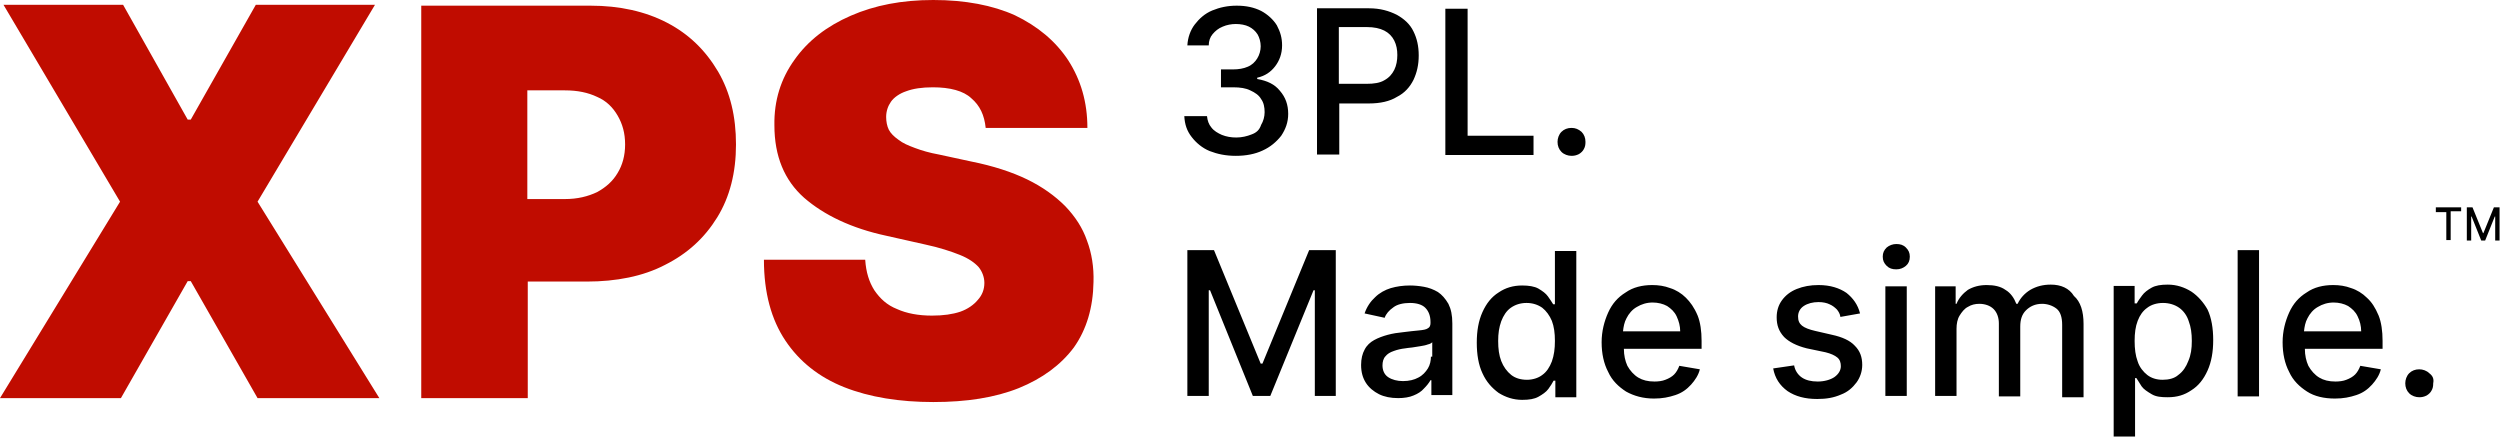
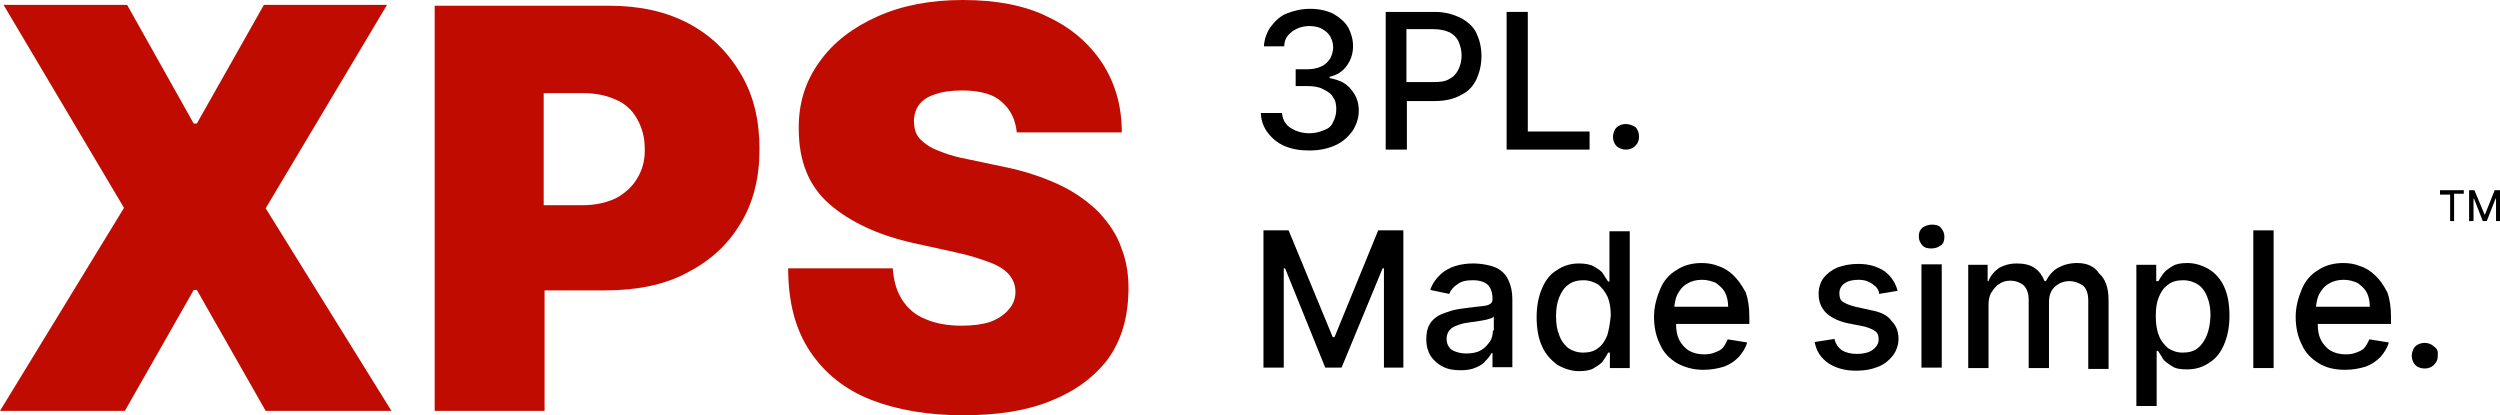
- <svg xmlns="http://www.w3.org/2000/svg" xml:space="preserve" viewBox="0 0 572.7 100" role="img">
-   <path d="M85.9 1.1H58.6L43.7 27.4H43L28.2 1.1H.8l26.7 45.1L0 91.2h27.7L43 64.4h.7L59 91.2h27.9L59 46.2zM152.8 5.2c-5-2.6-10.9-3.9-17.5-3.9H96.5v89.9h24.4V64.5h13.5c6.8 0 12.9-1.2 17.9-3.8 5.2-2.6 9.1-6.2 12-10.9s4.3-10.3 4.3-16.7c0-6.4-1.3-11.9-4.1-16.7-2.9-4.9-6.7-8.6-11.7-11.2zm-11.3 34.4c-1.1 1.9-2.7 3.3-4.7 4.4-2.1 1-4.5 1.6-7.4 1.6h-8.6V20.7h8.6c2.9 0 5.3.5 7.4 1.5 2.1.9 3.6 2.4 4.7 4.3s1.7 4 1.7 6.6c0 2.5-.6 4.7-1.7 6.5zM249 55.1c-1-2.9-2.7-5.5-5-7.9-2.3-2.3-5.2-4.4-8.7-6.1s-7.8-3.1-12.8-4.1l-7.4-1.6c-2.2-.4-3.9-.9-5.5-1.5s-2.8-1.1-3.8-1.9c-1-.7-1.8-1.5-2.2-2.3s-.6-1.9-.6-2.9c0-1.3.4-2.5 1.1-3.5s2-1.9 3.5-2.4c1.6-.6 3.6-.9 6.1-.9 3.9 0 7 .8 8.8 2.5 2 1.7 3 3.9 3.3 6.8h23.3c0-5.9-1.5-11-4.4-15.5-2.9-4.4-7-7.8-12.2-10.3-5.1-2.3-11.4-3.5-18.7-3.5-7.2 0-13.4 1.2-18.9 3.6-5.5 2.4-9.8 5.7-12.9 10.1-3.1 4.3-4.7 9.3-4.6 15 0 7.1 2.3 12.6 6.8 16.6 4.6 4 10.9 7 18.8 8.7l8.9 2c3.3.7 6 1.6 8 2.4 2 .8 3.4 1.8 4.3 2.8.8 1 1.3 2.3 1.3 3.6 0 1.5-.5 2.8-1.5 3.9-.9 1.1-2.3 2.1-4 2.7-1.8.6-3.9.9-6.5.9-3.1 0-5.8-.5-8-1.5-2.3-.9-3.9-2.4-5.2-4.3-1.2-1.9-1.9-4.1-2.1-7H175c0 7.6 1.7 13.7 4.9 18.5 3.2 4.8 7.7 8.4 13.5 10.7 5.8 2.3 12.7 3.4 20.4 3.4 7.6 0 14.1-1 19.6-3.2 5.4-2.2 9.6-5.3 12.6-9.3 2.9-4.1 4.4-9.1 4.5-15 .1-3.4-.4-6.6-1.5-9.5z" fill="#C00C00" />
-   <path d="M286.7 30.8c-1 .4-2.2.7-3.5.7-1.2 0-2.3-.2-3.3-.6-.9-.4-1.8-.9-2.4-1.7-.6-.7-.9-1.6-1-2.6h-5.2c.1 1.9.6 3.4 1.7 4.8 1 1.3 2.4 2.5 4.1 3.2 1.8.7 3.7 1.1 6 1.1s4.4-.4 6.1-1.2c1.8-.8 3.2-2 4.3-3.4 1-1.5 1.6-3.1 1.6-5 0-2.1-.6-3.8-1.9-5.3-1.2-1.5-2.9-2.3-5.2-2.7v-.3c1.8-.4 3.1-1.3 4.1-2.6 1-1.3 1.6-2.9 1.6-4.8 0-1.7-.4-3.1-1.2-4.6-.8-1.3-2.1-2.5-3.6-3.3-1.6-.8-3.4-1.2-5.6-1.2-2.1 0-3.9.4-5.6 1.1-1.7.7-3 1.9-4 3.2-1 1.3-1.6 3-1.7 4.8h4.9c0-1 .3-1.9.9-2.6.6-.7 1.3-1.3 2.3-1.7.9-.4 2-.6 3-.6 1.1 0 2.2.2 3 .6s1.5 1 2 1.8c.4.7.7 1.7.7 2.7s-.3 2-.8 2.8c-.5.8-1.2 1.5-2.2 1.9-.9.4-2.1.6-3.3.6h-2.8V20h2.8c1.6 0 2.9.2 3.9.7 1.1.5 2 1.1 2.5 2 .6.8.8 1.9.8 3 0 1-.3 2.1-.8 2.9-.4 1.2-1.1 1.8-2.2 2.2zM313.6 23.7c2.6 0 4.8-.5 6.4-1.5 1.8-.9 3-2.3 3.8-3.9.8-1.7 1.2-3.5 1.2-5.6s-.4-3.9-1.2-5.5c-.8-1.7-2.2-2.9-3.8-3.8-1.8-.9-3.8-1.5-6.4-1.5h-11.9v33.5h5.1V23.7h6.8zm-.5-17.5c1.7 0 3 .3 4 .8s1.8 1.3 2.3 2.3.7 2.1.7 3.3-.2 2.4-.7 3.4-1.2 1.8-2.3 2.4c-1 .6-2.4.8-4 .8h-6.4v-13h6.4zM351.3 31.1h-15.1V2h-5.1v33.5h20.2zM360 29.3c-.9 0-1.7.3-2.3.9-.6.6-.9 1.5-.9 2.3 0 .9.3 1.7.9 2.3.6.6 1.5.9 2.3.9.6 0 1.1-.1 1.7-.4.5-.3.9-.7 1.1-1.1.3-.5.4-1 .4-1.7 0-.9-.3-1.7-.9-2.3-.7-.6-1.4-.9-2.3-.9zM289.2 83.3h-.4l-10.7-26H272v33.4h4.9V66.5h.3l9.8 24.2h4l9.9-24.2h.3v24.2h4.8V57.3h-6.1zM329.4 66.9c-1-.6-2.1-1-3.2-1.2s-2.2-.3-3.2-.3c-1.6 0-3 .2-4.4.6-1.3.4-2.6 1.1-3.6 2.1-1 .9-1.9 2.2-2.4 3.7l4.6 1c.3-.9 1-1.7 2-2.4.9-.7 2.3-1 3.8-1 1.6 0 2.8.4 3.5 1.1.8.8 1.2 1.9 1.2 3.3v.2c0 .6-.2 1-.6 1.2-.4.3-1.1.4-2.1.5-.9.1-2.2.2-3.6.4-1.1.1-2.4.3-3.5.6s-2.2.7-3.1 1.2c-.9.5-1.7 1.2-2.2 2.2-.5.9-.8 2.1-.8 3.5 0 1.7.4 3 1.1 4.1.7 1.1 1.8 2 3 2.6 1.2.6 2.7.9 4.4.9 1.3 0 2.6-.2 3.5-.6 1-.4 1.8-.9 2.4-1.6.6-.6 1.1-1.2 1.5-1.9h.2v3.4h4.8V74.1c0-1.9-.3-3.3-.9-4.5-.7-1.2-1.5-2.1-2.4-2.7zm-1.6 14.7c0 1-.2 2-.7 2.8s-1.2 1.6-2.2 2.1c-.9.5-2.1.8-3.5.8-1.3 0-2.5-.3-3.4-.9-.9-.6-1.3-1.6-1.3-2.7 0-.8.2-1.6.7-2.1.4-.5 1-.9 1.9-1.2.8-.3 1.7-.5 2.6-.6.4-.1.9-.1 1.6-.2.6-.1 1.2-.2 1.9-.3.6-.1 1.2-.2 1.7-.4.5-.1.8-.3 1-.5v3.3h-.3zM356.1 69.7h-.3c-.3-.5-.7-1.1-1.2-1.8s-1.2-1.2-2.2-1.8c-.9-.5-2.2-.7-3.7-.7-2 0-3.8.5-5.4 1.6-1.6 1-2.8 2.5-3.7 4.5-.9 2-1.3 4.3-1.3 7s.4 5.1 1.3 7c.9 2 2.2 3.4 3.7 4.5 1.6 1 3.4 1.6 5.4 1.6 1.6 0 2.8-.2 3.7-.7.9-.5 1.8-1.1 2.3-1.8s.9-1.3 1.2-1.9h.4V91h4.8V57.5h-4.9v12.2h-.1zm-.6 13.1c-.5 1.3-1.2 2.4-2.2 3.1-.9.7-2.2 1.1-3.5 1.1-1.5 0-2.7-.4-3.6-1.1-1-.8-1.8-1.9-2.3-3.2-.5-1.3-.7-2.8-.7-4.6 0-1.7.2-3.1.7-4.5.5-1.3 1.2-2.4 2.2-3.1s2.2-1.1 3.6-1.1 2.6.4 3.6 1.1c.9.7 1.7 1.8 2.2 3 .5 1.3.7 2.8.7 4.6 0 1.8-.2 3.3-.7 4.7zM386.2 68.2c-1-1-2.3-1.8-3.6-2.2-1.3-.5-2.7-.7-4.1-.7-2.3 0-4.4.5-6.1 1.7-1.8 1.1-3.1 2.6-4 4.6-.9 2-1.5 4.3-1.5 6.8 0 2.6.5 4.9 1.5 6.8.9 2 2.4 3.4 4.1 4.5 1.8 1 3.9 1.6 6.4 1.6 1.9 0 3.4-.3 4.9-.8 1.5-.5 2.6-1.3 3.6-2.4.9-1 1.7-2.2 2-3.5l-4.7-.8c-.3.8-.7 1.5-1.2 2s-1.2.9-2 1.2c-.7.3-1.7.4-2.5.4-1.5 0-2.7-.3-3.7-.9-1-.6-1.9-1.6-2.5-2.7-.5-1.1-.8-2.4-.8-3.9h17.8v-1.8c0-2.3-.3-4.3-.9-5.8-.8-1.9-1.7-3.1-2.7-4.1zm-14.4 7.7c.1-1 .3-2.1.8-3 .5-1 1.3-2 2.4-2.6 1-.6 2.2-1 3.6-1 1.2 0 2.4.3 3.3.8.9.6 1.7 1.3 2.2 2.4s.8 2.2.8 3.4h-13.1zM419.7 76.7l-3.9-.9c-1.3-.3-2.4-.7-3-1.2-.6-.5-.9-1.1-.9-2.1 0-.9.4-1.8 1.3-2.4.9-.6 2.1-.9 3.4-.9 1 0 1.9.2 2.5.5.7.3 1.2.7 1.7 1.2.4.5.7 1 .8 1.7l4.5-.8c-.5-2-1.6-3.5-3.1-4.7-1.6-1.1-3.7-1.8-6.4-1.8-1.9 0-3.5.3-5 .9-1.5.6-2.6 1.5-3.4 2.6s-1.2 2.4-1.2 3.9c0 1.8.5 3.2 1.7 4.5 1.1 1.1 2.8 2 5.2 2.6l4.3.9c1.2.3 2.1.7 2.7 1.2.6.5.8 1.2.8 2 0 .9-.5 1.8-1.5 2.5-.9.6-2.3 1-3.8 1s-2.7-.3-3.6-.9c-.9-.6-1.6-1.6-1.8-2.8l-4.8.7c.4 2.2 1.5 3.9 3.3 5.2 1.8 1.2 4 1.8 6.8 1.8 2.1 0 3.8-.3 5.4-1 1.6-.6 2.7-1.6 3.6-2.8.8-1.1 1.3-2.5 1.3-4 0-1.8-.5-3.2-1.7-4.4-1.1-1.2-2.9-2-5.2-2.5zM434.4 55.9c-.8 0-1.6.3-2.2.8-.6.6-.9 1.2-.9 2.1s.3 1.5.9 2.1c.6.6 1.3.8 2.2.8s1.6-.3 2.2-.8c.6-.5.9-1.2.9-2.1s-.3-1.5-.9-2.1c-.6-.6-1.3-.8-2.2-.8zM431.9 65.6h4.9v25.1h-4.9zM469.8 65.2c-1.8 0-3.3.4-4.7 1.2-1.3.8-2.3 1.9-2.9 3.2h-.3c-.5-1.3-1.3-2.5-2.5-3.2-1.1-.8-2.6-1.1-4.3-1.1-1.7 0-3.1.4-4.3 1.1-1.1.8-2.1 1.9-2.6 3.2h-.2v-4h-4.7v25.1h4.9V75.3c0-1.1.2-2.2.7-3 .5-.8 1.1-1.6 1.9-2 .8-.5 1.7-.7 2.6-.7 1.3 0 2.5.4 3.3 1.2s1.2 2 1.2 3.3v16.7h4.9v-16c0-1.6.4-2.8 1.3-3.7.9-.9 2.1-1.5 3.7-1.5 1.2 0 2.4.4 3.3 1.1.9.7 1.3 2 1.3 3.7V91h4.9V74.2c0-2.9-.7-5.1-2.2-6.4-1.1-1.8-3-2.6-5.3-2.6zM502 66.8c-1.6-1-3.4-1.6-5.4-1.6-1.6 0-2.8.2-3.7.7-.9.5-1.7 1.1-2.2 1.8-.5.7-.9 1.2-1.2 1.8h-.5v-4h-4.8V100h4.9V86.6h.3c.3.5.7 1.1 1.2 1.9.5.7 1.3 1.2 2.3 1.8s2.2.7 3.7.7c2.1 0 3.8-.5 5.4-1.6 1.6-1 2.8-2.5 3.7-4.5.9-2 1.3-4.3 1.3-7s-.4-5.1-1.3-7c-.9-1.6-2.2-3.1-3.7-4.1zm-.7 15.9c-.5 1.3-1.2 2.4-2.3 3.2-.9.8-2.2 1.1-3.6 1.1s-2.6-.4-3.5-1.1c-.9-.7-1.8-1.8-2.2-3.1-.5-1.3-.7-2.9-.7-4.7s.2-3.3.7-4.6c.5-1.3 1.2-2.3 2.2-3 .9-.7 2.2-1.1 3.6-1.1s2.7.4 3.7 1.1c1 .7 1.8 1.8 2.2 3.1.5 1.3.7 2.8.7 4.5 0 1.8-.2 3.2-.8 4.6zM512.6 57.3h4.9v33.5h-4.9zM542.2 68.2c-1-1-2.3-1.8-3.6-2.2-1.3-.5-2.7-.7-4.1-.7-2.3 0-4.4.5-6.1 1.7-1.8 1.1-3.1 2.6-4 4.6-.9 2-1.5 4.3-1.5 6.8 0 2.6.5 4.9 1.5 6.8.9 2 2.4 3.4 4.1 4.5s3.9 1.6 6.4 1.6c1.9 0 3.4-.3 4.9-.8 1.5-.5 2.6-1.3 3.6-2.4.9-1 1.7-2.2 2-3.5l-4.7-.8c-.3.8-.7 1.5-1.2 2s-1.2.9-2 1.2c-.7.3-1.7.4-2.5.4-1.5 0-2.7-.3-3.7-.9-1-.6-1.9-1.6-2.5-2.7-.5-1.1-.8-2.4-.8-3.9h17.8v-1.8c0-2.3-.3-4.3-.9-5.8-.8-1.9-1.6-3.1-2.7-4.1zm-14.4 7.7c.1-1 .3-2.1.8-3 .5-1 1.3-2 2.4-2.6 1-.6 2.2-1 3.6-1 1.2 0 2.4.3 3.3.8.9.6 1.7 1.3 2.2 2.4.5 1 .8 2.2.8 3.4h-13.1zM556.5 85.5c-.6-.6-1.5-.9-2.3-.9-.9 0-1.7.3-2.3.9-.6.6-.9 1.5-.9 2.3 0 .9.3 1.7.9 2.3.6.6 1.5.9 2.3.9.6 0 1.1-.1 1.7-.4.5-.3.9-.7 1.1-1.1.3-.5.4-1 .4-1.7.2-1-.1-1.7-.9-2.3zM558 48.5v-1h5.8v.9h-2.4V55h-1v-6.4H558zM565.1 47.5h1.3l2.4 5.9h.1l2.4-5.9h1.3v7.6h-1v-5.5h-.1l-2.2 5.5h-.9l-2.2-5.5h-.1v5.5h-1v-7.6z" />
+ <svg xmlns="http://www.w3.org/2000/svg" version="1.1" id="Layer_1" x="0px" y="0px" viewBox="0 0 566.5 94" style="enable-background:new 0 0 566.5 94;" xml:space="preserve">
+   <style type="text/css">
+ 	.st0{fill:#C00C00;}
+ </style>
+   <path class="st0" d="M87.7,1.1H59.8L44.6,28h-0.7L28.8,1.1h-28l27.3,46L0,93.1h28.3l15.6-27.4h0.7l15.6,27.4h28.5L60.2,47.2  L87.7,1.1z M156,5.3c-5.1-2.7-11.1-4-17.9-4H98.5v91.8h24.9V65.8h13.8c6.9,0,13.2-1.2,18.3-3.9c5.3-2.7,9.3-6.3,12.2-11.1  c3-4.8,4.4-10.5,4.4-17s-1.3-12.1-4.2-17C164.9,11.7,161.1,8,156,5.3L156,5.3z M144.4,40.4c-1.1,1.9-2.8,3.4-4.8,4.5  c-2.1,1-4.6,1.6-7.6,1.6h-8.8V21.1h8.8c3,0,5.4,0.5,7.6,1.5c2.1,0.9,3.7,2.4,4.8,4.4s1.7,4.1,1.7,6.7  C146.2,36.3,145.5,38.6,144.4,40.4z M254.1,56.2c-1-3-2.8-5.6-5.1-8.1c-2.3-2.3-5.3-4.5-8.9-6.2c-3.6-1.7-8-3.2-13.1-4.2l-7.6-1.6  c-2.2-0.4-4-0.9-5.6-1.5c-1.6-0.6-2.9-1.1-3.9-1.9c-1-0.7-1.8-1.5-2.2-2.3c-0.4-0.8-0.6-1.9-0.6-3c0-1.3,0.4-2.6,1.1-3.6  s2-1.9,3.6-2.4c1.6-0.6,3.7-0.9,6.2-0.9c4,0,7.1,0.8,9,2.6c2,1.7,3.1,4,3.4,6.9h23.8c0-6-1.5-11.2-4.5-15.8c-3-4.5-7.1-8-12.5-10.5  C232.1,1.2,225.7,0,218.2,0c-7.3,0-13.7,1.2-19.3,3.7s-10,5.8-13.2,10.3c-3.2,4.4-4.8,9.5-4.7,15.3c0,7.2,2.3,12.9,6.9,16.9  c4.7,4.1,11.1,7.1,19.2,8.9l9.1,2c3.4,0.7,6.1,1.6,8.2,2.4s3.5,1.8,4.4,2.9c0.8,1,1.3,2.3,1.3,3.7c0,1.5-0.5,2.9-1.5,4  c-0.9,1.1-2.3,2.1-4.1,2.8c-1.8,0.6-4,0.9-6.6,0.9c-3.2,0-5.9-0.5-8.2-1.5c-2.3-0.9-4-2.4-5.3-4.4c-1.2-1.9-1.9-4.2-2.1-7.1h-23.7  c0,7.8,1.7,14,5,18.9c3.3,4.9,7.9,8.6,13.8,10.9c5.9,2.3,13,3.5,20.8,3.5c7.8,0,14.4-1,20-3.3c5.5-2.2,9.8-5.4,12.9-9.5  c3-4.2,4.5-9.3,4.6-15.3C255.8,62.5,255.3,59.2,254.1,56.2z" />
+   <g>
+     <g>
+       <path d="M300,29.5c-0.9,0.4-2.1,0.7-3.3,0.7c-1.1,0-2.1-0.2-3.1-0.6c-0.8-0.4-1.7-0.8-2.2-1.6c-0.6-0.7-0.8-1.5-0.9-2.4h-4.8    c0.1,1.8,0.6,3.2,1.6,4.5c0.9,1.2,2.2,2.3,3.8,3c1.7,0.7,3.4,1,5.6,1s4.1-0.4,5.7-1.1c1.7-0.7,3-1.9,4-3.2    c0.9-1.4,1.5-2.9,1.5-4.7c0-2-0.6-3.5-1.8-4.9c-1.1-1.4-2.7-2.1-4.8-2.5v-0.3c1.7-0.4,2.9-1.2,3.8-2.4c0.9-1.2,1.5-2.7,1.5-4.5    c0-1.6-0.4-2.9-1.1-4.3c-0.7-1.2-2-2.3-3.4-3.1c-1.5-0.7-3.2-1.1-5.2-1.1c-2,0-3.6,0.4-5.2,1s-2.8,1.8-3.7,3    c-0.9,1.2-1.5,2.8-1.6,4.5h4.6c0-0.9,0.3-1.8,0.8-2.4c0.6-0.7,1.2-1.2,2.1-1.6c0.8-0.4,1.9-0.6,2.8-0.6c1,0,2.1,0.2,2.8,0.6    c0.7,0.4,1.4,0.9,1.9,1.7c0.4,0.7,0.7,1.6,0.7,2.5s-0.3,1.9-0.7,2.6c-0.5,0.7-1.1,1.4-2.1,1.8c-0.8,0.4-2,0.6-3.1,0.6h-2.6v3.8    h2.6c1.5,0,2.7,0.2,3.6,0.7c1,0.5,1.9,1,2.3,1.9c0.6,0.7,0.7,1.8,0.7,2.8c0,0.9-0.3,2-0.7,2.7C301.7,28.6,301.1,29.1,300,29.5z" />
+       <path d="M331.1,21.5c1.7-0.8,2.8-2.1,3.5-3.6c0.7-1.6,1.1-3.3,1.1-5.2s-0.4-3.6-1.1-5.1c-0.7-1.6-2.1-2.7-3.5-3.5    c-1.7-0.8-3.5-1.4-6-1.4H314v31.2h4.8V22.9h6.3C327.5,22.9,329.6,22.4,331.1,21.5z M318.7,18.7V6.6h6c1.6,0,2.8,0.3,3.7,0.7    s1.7,1.2,2.1,2.1s0.7,2,0.7,3.1s-0.2,2.2-0.7,3.2s-1.1,1.7-2.1,2.2c-0.9,0.6-2.2,0.7-3.7,0.7H318.7z" />
+       <polygon points="360.2,29.8 346.2,29.8 346.2,2.7 341.4,2.7 341.4,33.9 360.2,33.9   " />
+       <path d="M368.4,28.1c-0.8,0-1.6,0.3-2.1,0.8s-0.8,1.4-0.8,2.1c0,0.8,0.3,1.6,0.8,2.1s1.4,0.8,2.1,0.8c0.6,0,1-0.1,1.6-0.4    c0.5-0.3,0.8-0.7,1-1c0.3-0.5,0.4-0.9,0.4-1.6c0-0.8-0.3-1.6-0.8-2.1C369.9,28.4,369.2,28.1,368.4,28.1z" />
+     </g>
+     <g>
+       <polygon points="302.4,76.4 302,76.4 292,52.2 286.3,52.2 286.3,83.3 290.9,83.3 290.9,60.8 291.2,60.8 300.3,83.3 304,83.3     313.3,60.8 313.6,60.8 313.6,83.3 318,83.3 318,52.2 312.3,52.2   " />
+       <path d="M339.8,61.1c-0.9-0.6-2-0.9-3-1.1s-2.1-0.3-3-0.3c-1.5,0-2.8,0.2-4.1,0.6c-1.2,0.4-2.4,1-3.4,2c-0.9,0.8-1.8,2.1-2.2,3.4    l4.3,0.9c0.3-0.8,0.9-1.6,1.9-2.2c0.8-0.7,2.1-0.9,3.5-0.9c1.5,0,2.6,0.4,3.3,1c0.7,0.7,1.1,1.8,1.1,3.1v0.2    c0,0.6-0.2,0.9-0.6,1.1c-0.4,0.3-1,0.4-2,0.5c-0.8,0.1-2.1,0.2-3.4,0.4c-1,0.1-2.2,0.3-3.3,0.6c-1,0.3-2.1,0.7-2.9,1.1    c-0.8,0.5-1.6,1.1-2.1,2.1c-0.5,0.8-0.7,2-0.7,3.3c0,1.6,0.4,2.8,1,3.8c0.7,1,1.7,1.9,2.8,2.4c1.1,0.6,2.5,0.8,4.1,0.8    c1.2,0,2.4-0.2,3.3-0.6c0.9-0.4,1.7-0.8,2.2-1.5c0.6-0.6,1-1.1,1.4-1.8h0.2v3.2h4.5V67.9c0-1.8-0.3-3.1-0.8-4.2    C341.4,62.5,340.7,61.7,339.8,61.1z M338.6,74.9h-0.3l0-0.1c0,0.9-0.2,1.9-0.7,2.6c-0.5,0.7-1.1,1.5-2.1,2c-0.8,0.5-2,0.7-3.3,0.7    c-1.2,0-2.3-0.3-3.2-0.8c-0.8-0.6-1.2-1.5-1.2-2.5c0-0.7,0.2-1.5,0.7-2c0.4-0.5,0.9-0.8,1.8-1.1c0.7-0.3,1.6-0.5,2.4-0.6    c0.4-0.1,0.8-0.1,1.5-0.2c0.6-0.1,1.1-0.2,1.8-0.3c0.6-0.1,1.1-0.2,1.6-0.4c0.5-0.1,0.7-0.3,0.9-0.5V74.9z" />
+       <path d="M364.8,63.8L364.8,63.8L364.8,63.8h-0.4c-0.3-0.5-0.7-1-1.1-1.7s-1.1-1.1-2.1-1.7c-0.8-0.5-2.1-0.7-3.4-0.7    c-1.9,0-3.5,0.5-5,1.5c-1.5,0.9-2.6,2.3-3.4,4.2c-0.8,1.9-1.2,4-1.2,6.5s0.4,4.8,1.2,6.5c0.8,1.9,2.1,3.2,3.4,4.2    c1.5,0.9,3.2,1.5,5,1.5c1.5,0,2.6-0.2,3.4-0.7c0.8-0.5,1.7-1,2.1-1.7c0.5-0.7,0.8-1.2,1.1-1.8h0.4v3.5h4.5V52.4h-4.6V63.8z     M364.2,76c-0.5,1.2-1.1,2.2-2.1,2.9c-0.8,0.7-2.1,1-3.3,1c-1.4,0-2.5-0.4-3.4-1c-0.9-0.7-1.7-1.8-2.1-3c-0.5-1.2-0.7-2.6-0.7-4.3    c0-1.6,0.2-2.9,0.7-4.2c0.5-1.2,1.1-2.2,2.1-2.9c0.9-0.7,2.1-1,3.4-1c1.3,0,2.4,0.4,3.4,1c0.8,0.7,1.6,1.7,2.1,2.8    c0.5,1.2,0.7,2.6,0.7,4.3C364.8,73.3,364.6,74.7,364.2,76z" />
+       <path d="M392.8,62.4L392.8,62.4c-0.9-0.9-2.1-1.7-3.4-2.1c-1.2-0.5-2.5-0.7-3.8-0.7c-2.1,0-4.1,0.5-5.7,1.6    c-1.7,1-2.9,2.4-3.7,4.3c-0.8,1.9-1.4,4-1.4,6.3c0,2.4,0.5,4.6,1.4,6.3c0.8,1.9,2.2,3.2,3.8,4.2c1.7,0.9,3.6,1.5,6,1.5    c1.8,0,3.2-0.3,4.6-0.7c1.4-0.5,2.4-1.2,3.4-2.2c0.8-0.9,1.6-2.1,1.9-3.3l-4.4-0.7c-0.3,0.7-0.7,1.4-1.1,1.9s-1.1,0.8-1.9,1.1    c-0.7,0.3-1.6,0.4-2.3,0.4c-1.4,0-2.5-0.3-3.4-0.8s-1.8-1.5-2.3-2.5c-0.5-1-0.7-2.2-0.7-3.6h16.6v-1.7c0-2.1-0.3-4-0.8-5.4    C394.6,64.4,393.7,63.3,392.8,62.4z M379.4,69.5L379.4,69.5c0.1-0.9,0.3-2,0.7-2.8c0.5-0.9,1.2-1.9,2.2-2.4    c0.9-0.6,2.1-0.9,3.4-0.9c1.1,0,2.2,0.3,3.1,0.7c0.8,0.6,1.6,1.2,2.1,2.2c0.5,1,0.7,2.1,0.7,3.2H379.4z" />
+       <path d="M424,70.3l-3.6-0.8c-1.2-0.3-2.2-0.7-2.8-1.1s-0.8-1-0.8-2c0-0.8,0.4-1.7,1.2-2.2c0.8-0.6,2-0.8,3.2-0.8    c0.9,0,1.8,0.2,2.3,0.5c0.7,0.3,1.1,0.7,1.6,1.1c0.4,0.5,0.7,0.9,0.7,1.6l4.2-0.7c-0.5-1.9-1.5-3.3-2.9-4.4c-1.5-1-3.4-1.7-6-1.7    c-1.8,0-3.3,0.3-4.7,0.8c-1.4,0.6-2.4,1.4-3.2,2.4c-0.7,1-1.1,2.2-1.1,3.6c0,1.7,0.5,3,1.6,4.2c1,1,2.6,1.9,4.8,2.4l4,0.8    c1.1,0.3,2,0.7,2.5,1.1c0.6,0.5,0.7,1.1,0.7,1.9c0,0.8-0.5,1.7-1.4,2.3c-0.8,0.6-2.1,0.9-3.5,0.9c-1.4,0-2.5-0.3-3.4-0.8    c-0.8-0.6-1.5-1.5-1.7-2.6l-4.5,0.7c0.4,2.1,1.4,3.6,3.1,4.8c1.7,1.1,3.7,1.7,6.3,1.7c2,0,3.5-0.3,5-0.9c1.5-0.6,2.5-1.5,3.4-2.6    c0.7-1,1.2-2.3,1.2-3.7c0-1.7-0.5-3-1.6-4.1C427.8,71.5,426.2,70.7,424,70.3z" />
+       <path d="M437.7,50.9c-0.7,0-1.5,0.3-2.1,0.7c-0.6,0.6-0.8,1.1-0.8,2c0,0.8,0.3,1.4,0.8,2c0.6,0.6,1.2,0.7,2.1,0.7s1.5-0.3,2.1-0.7    s0.8-1.1,0.8-2c0-0.8-0.3-1.4-0.8-2S438.5,50.9,437.7,50.9z" />
+       <rect x="435.4" y="59.9" width="4.6" height="23.4" />
+       <path d="M470.7,59.6c-1.7,0-3.1,0.4-4.4,1.1c-1.2,0.7-2.1,1.8-2.7,3h-0.3c-0.5-1.2-1.2-2.3-2.3-3c-1-0.7-2.4-1-4-1s-2.9,0.4-4,1    c-1,0.7-2,1.8-2.4,3h-0.2v-3.7H446v23.4h4.6V69c0-1,0.2-2.1,0.7-2.8c0.5-0.7,1-1.5,1.8-1.9c0.7-0.5,1.6-0.7,2.4-0.7    c1.2,0,2.3,0.4,3.1,1.1c0.7,0.7,1.1,1.9,1.1,3.1v15.6h4.6V68.5c0-1.5,0.4-2.6,1.2-3.4c0.8-0.8,2-1.4,3.4-1.4c1.1,0,2.2,0.4,3.1,1    c0.8,0.7,1.2,1.9,1.2,3.4v15.5h4.6V68c0-2.7-0.7-4.8-2.1-6C474.6,60.3,472.8,59.6,470.7,59.6z" />
+       <polygon points="470.7,59.6 470.7,59.6 470.7,59.6   " />
+       <path d="M500.7,61.1c-1.5-0.9-3.2-1.5-5-1.5c-1.5,0-2.6,0.2-3.4,0.7c-0.8,0.5-1.6,1-2.1,1.7c-0.5,0.7-0.8,1.1-1.1,1.7h-0.5v-3.7    h-4.5V92h4.6V79.5h0.3c0.3,0.5,0.7,1,1.1,1.8c0.5,0.7,1.2,1.1,2.1,1.7c0.9,0.6,2.1,0.7,3.4,0.7c2,0,3.5-0.5,5-1.5    c1.5-0.9,2.6-2.3,3.4-4.2c0.8-1.9,1.2-4,1.2-6.5s-0.4-4.8-1.2-6.5C503.3,63.4,502.1,62,500.7,61.1z M500.1,75.9L500.1,75.9    c-0.5,1.2-1.1,2.2-2.1,3c-0.8,0.7-2.1,1-3.4,1c-1.3,0-2.4-0.4-3.3-1c-0.8-0.7-1.7-1.7-2.1-2.9c-0.5-1.2-0.7-2.7-0.7-4.4    c0-1.7,0.2-3.1,0.7-4.3c0.5-1.2,1.1-2.1,2.1-2.8c0.8-0.7,2.1-1,3.4-1c1.3,0,2.5,0.4,3.4,1s1.7,1.7,2.1,2.9    c0.5,1.2,0.7,2.6,0.7,4.2C500.8,73.3,500.6,74.6,500.1,75.9z" />
+       <rect x="510.6" y="52.2" width="4.6" height="31.2" />
+       <path d="M538.2,62.4c-0.9-0.9-2.1-1.7-3.4-2.1c-1.2-0.5-2.5-0.7-3.8-0.7c-2.1,0-4.1,0.5-5.7,1.6c-1.7,1-2.9,2.4-3.7,4.3    c-0.8,1.9-1.4,4-1.4,6.3c0,2.4,0.5,4.6,1.4,6.3c0.8,1.9,2.2,3.2,3.8,4.2c1.6,1,3.6,1.5,6,1.5c1.8,0,3.2-0.3,4.6-0.7    c1.4-0.5,2.4-1.2,3.4-2.2c0.8-0.9,1.6-2.1,1.9-3.3l-4.4-0.7c-0.3,0.7-0.7,1.4-1.1,1.9s-1.1,0.8-1.9,1.1c-0.7,0.3-1.6,0.4-2.3,0.4    c-1.4,0-2.5-0.3-3.4-0.8s-1.8-1.5-2.3-2.5c-0.5-1-0.7-2.2-0.7-3.6h16.6v-1.7c0-2.1-0.3-4-0.8-5.4C540,64.4,539.2,63.3,538.2,62.4z     M524.8,69.5c0.1-0.9,0.3-2,0.7-2.8c0.5-0.9,1.2-1.9,2.2-2.4c0.9-0.6,2.1-0.9,3.4-0.9c1.1,0,2.2,0.3,3.1,0.7    c0.8,0.6,1.6,1.2,2.1,2.2c0.5,0.9,0.7,2.1,0.7,3.2C537,69.5,524.8,69.5,524.8,69.5z" />
+       <path d="M551.5,78.5c-0.6-0.6-1.4-0.8-2.1-0.8c-0.8,0-1.6,0.3-2.1,0.8s-0.8,1.4-0.8,2.1c0,0.8,0.3,1.6,0.8,2.1    c0.6,0.6,1.4,0.8,2.1,0.8c0.6,0,1-0.1,1.6-0.4c0.5-0.3,0.8-0.7,1-1c0.3-0.5,0.4-0.9,0.4-1.6C552.5,79.7,552.3,79,551.5,78.5z" />
+       <polygon points="552.9,44 552.9,44.1 555.2,44.1 555.2,50.1 556.1,50.1 556.1,43.9 558.3,43.9 558.3,43.1 552.9,43.1   " />
+       <polygon points="565.3,43.1 563.1,48.6 563,48.6 560.7,43.1 559.5,43.1 559.5,50.1 560.5,50.1 560.5,45 560.6,45 562.6,50.1     563.5,50.1 565.5,45 565.6,45 565.6,50.1 566.5,50.1 566.5,43.1   " />
+     </g>
+   </g>
</svg>
